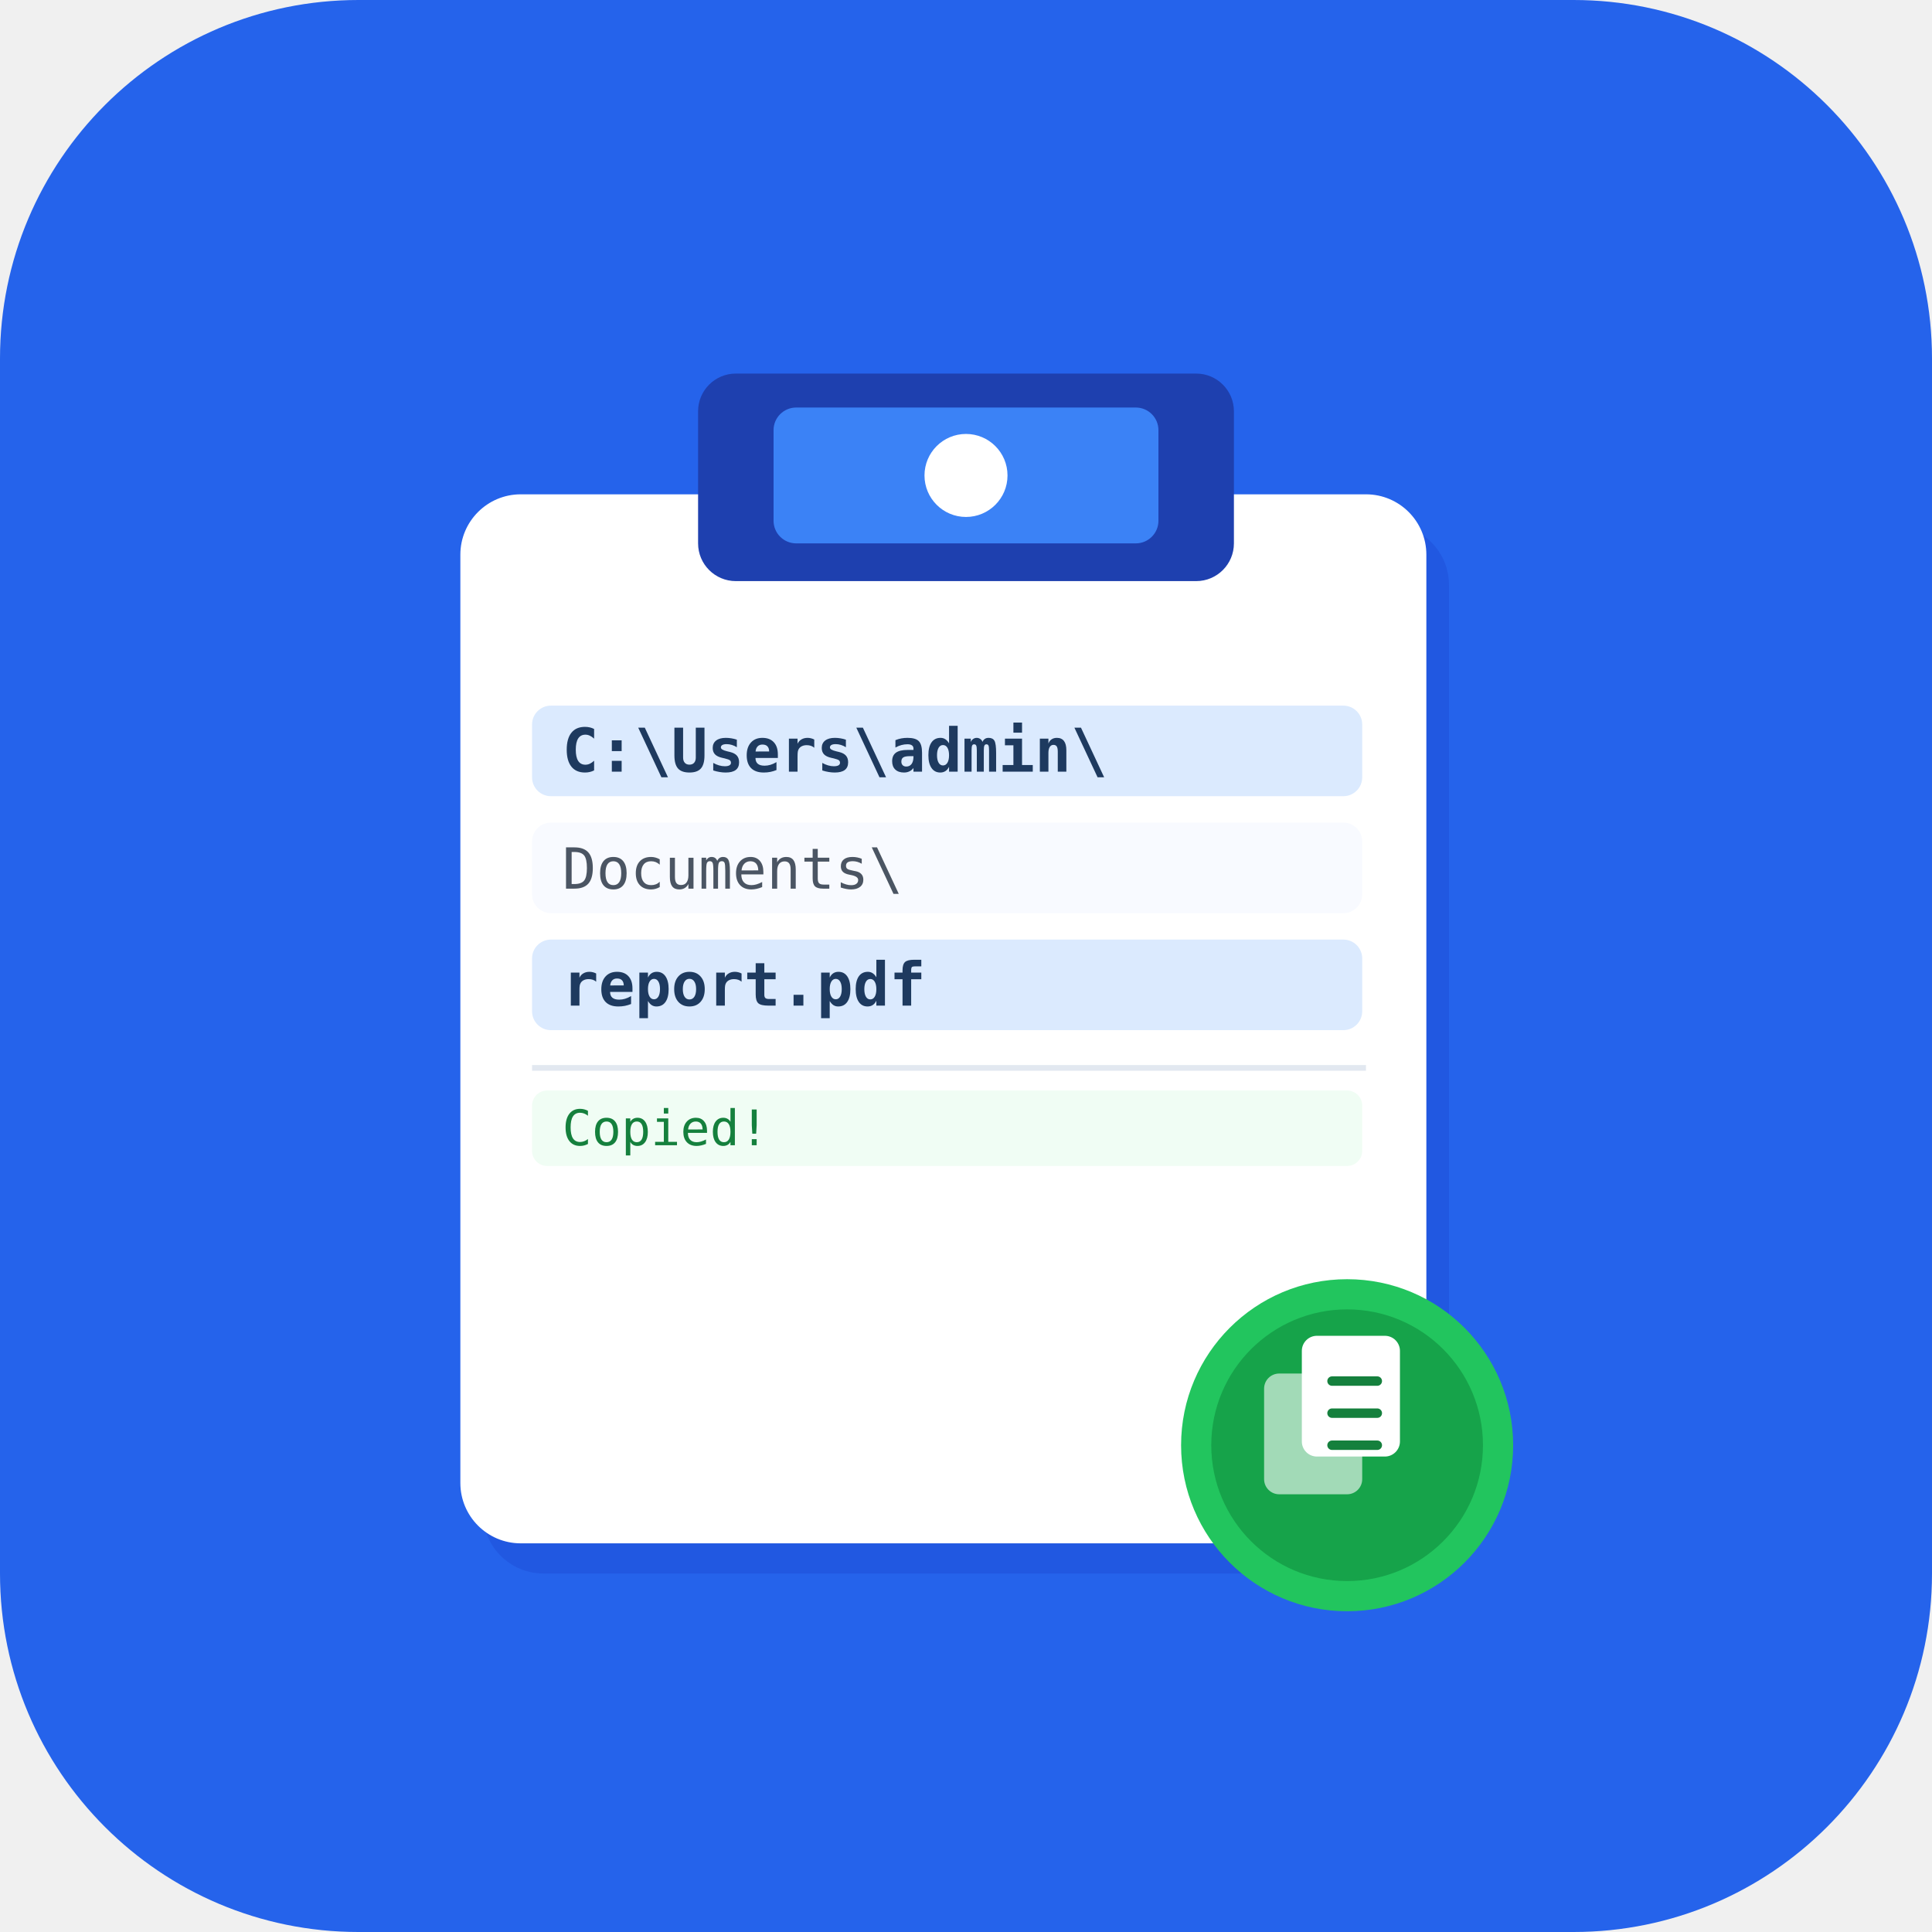
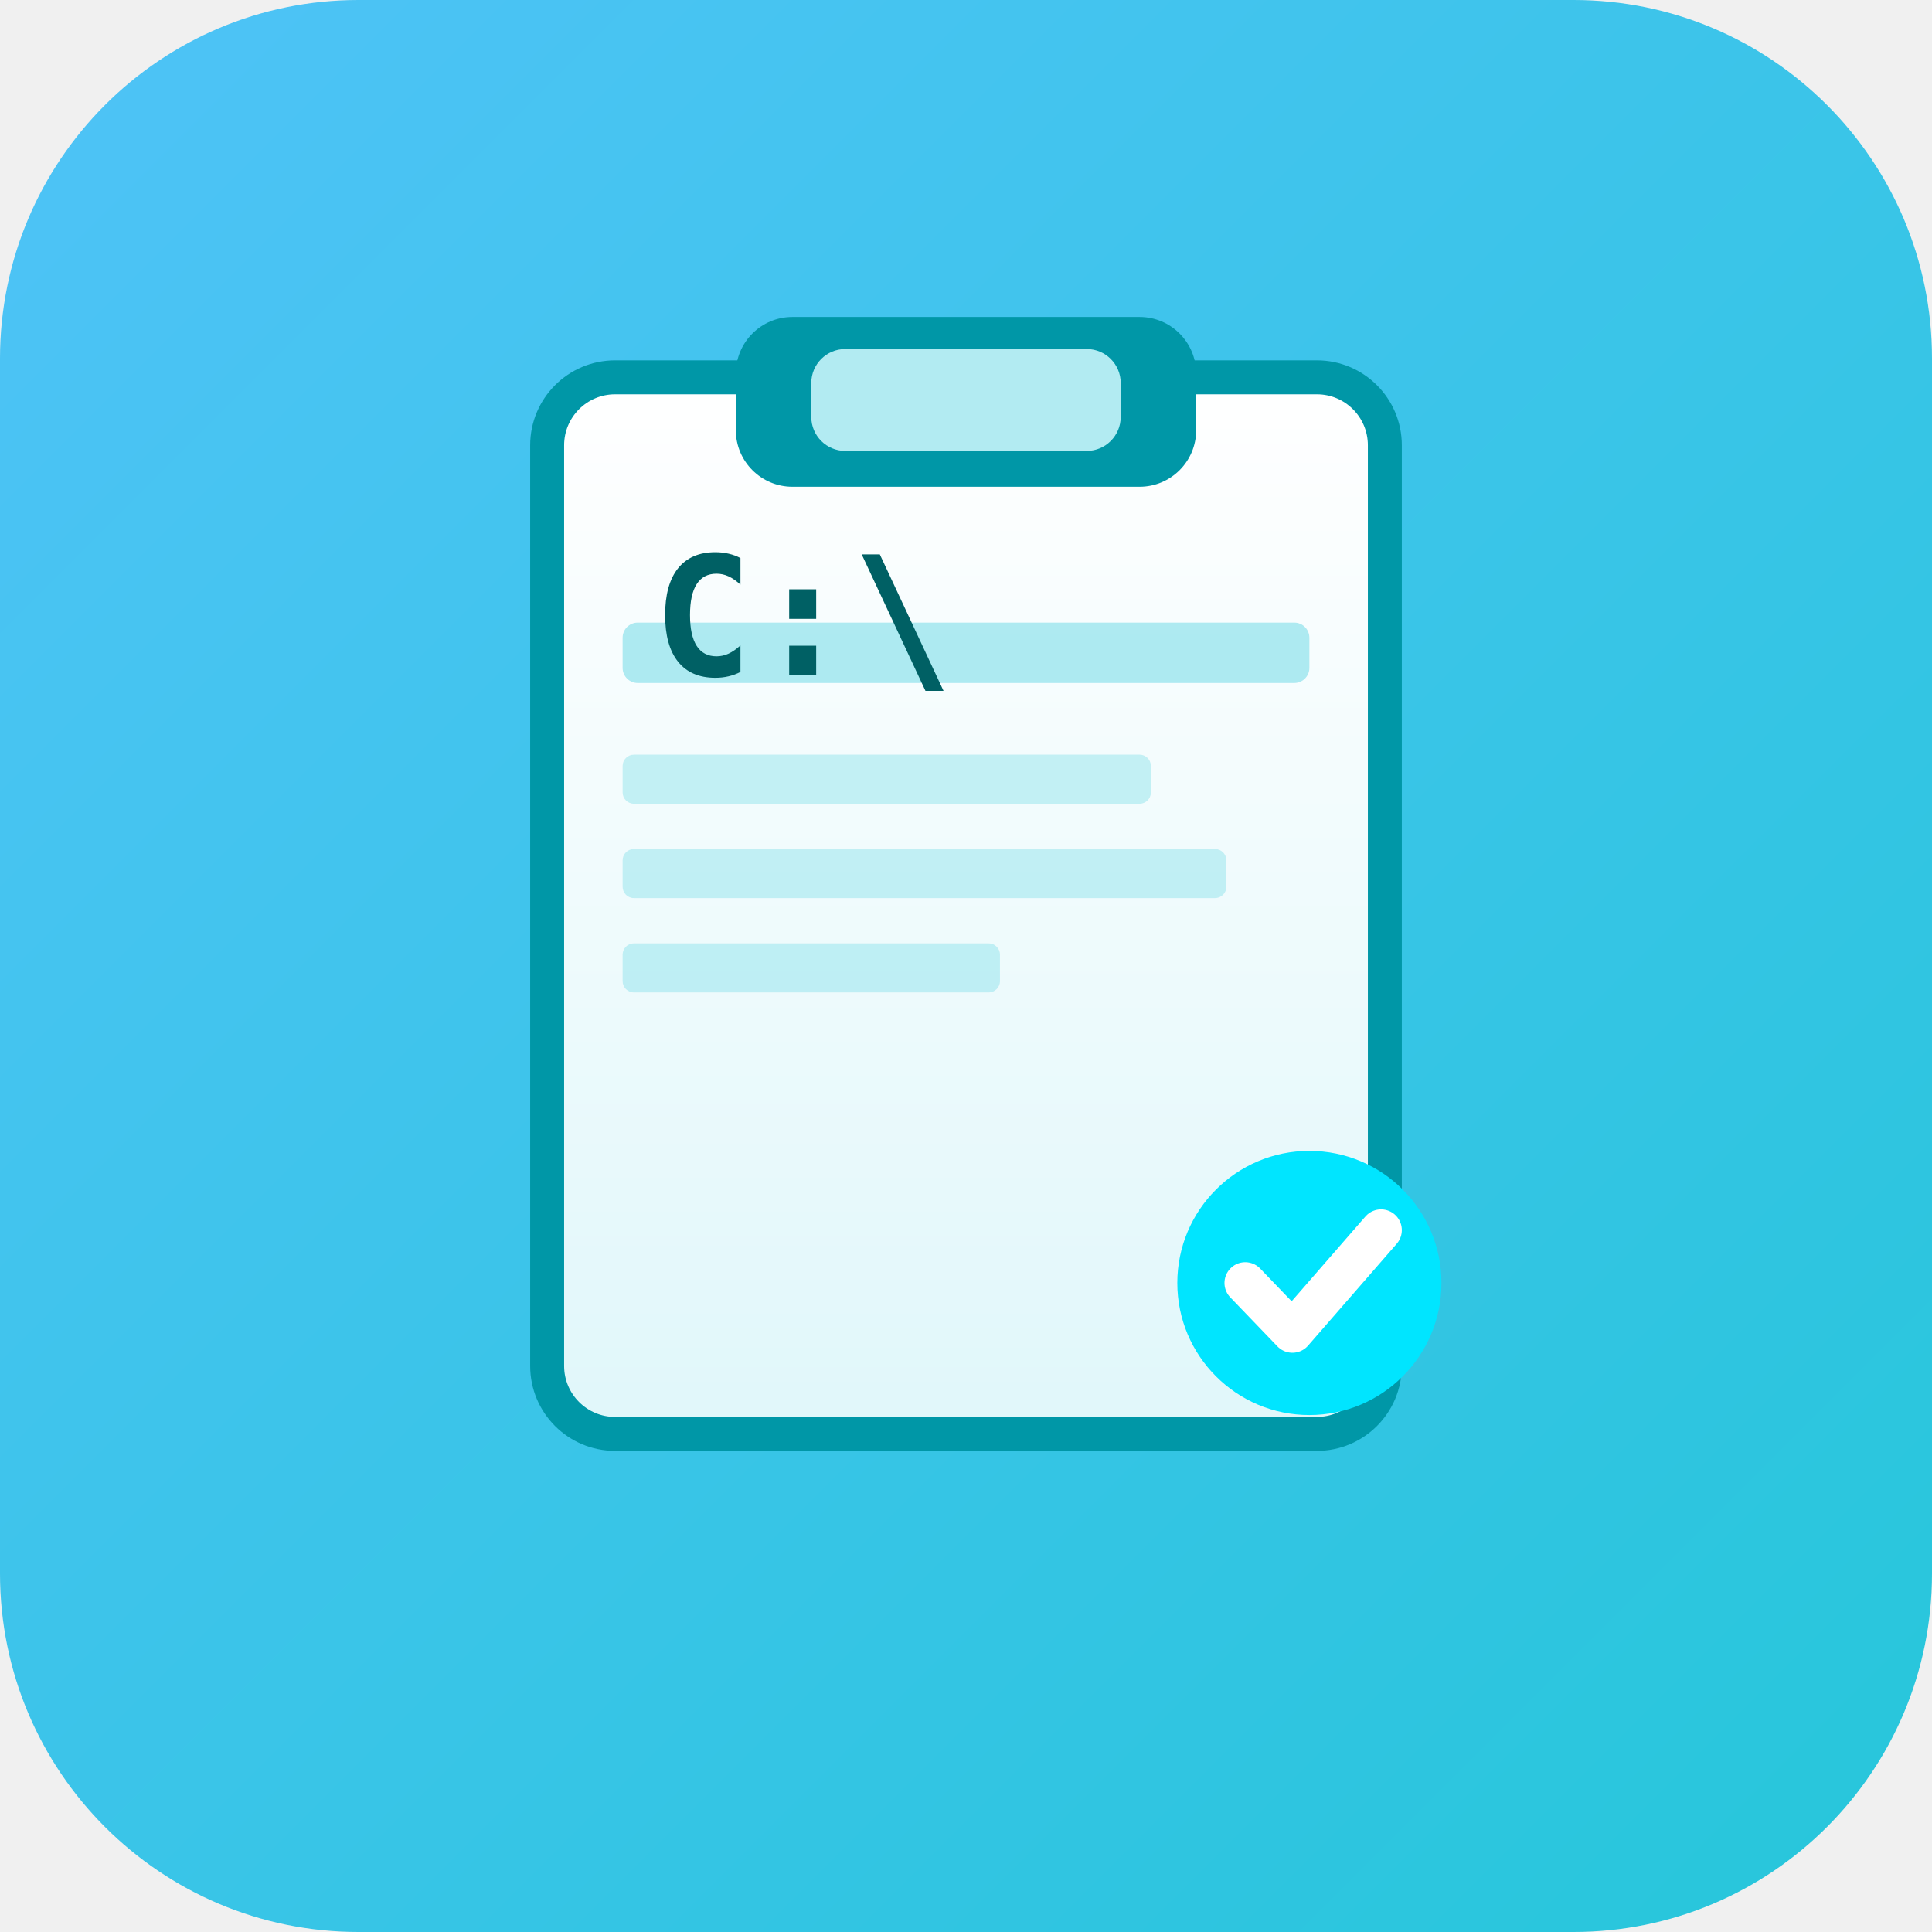
<svg xmlns="http://www.w3.org/2000/svg" viewBox="0 0 1024 1024">
-   <rect width="1024" height="1024" rx="190" fill="#2563EB" />
-   <rect x="256" y="278" width="512" height="556" rx="32" fill="#1D4ED8" opacity="0.5" />
-   <rect x="244" y="262" width="512" height="556" rx="32" fill="white" />
-   <rect x="370" y="198" width="284" height="110" rx="20" fill="#1E40AF" />
-   <rect x="410" y="216" width="204" height="72" rx="12" fill="#3B82F6" />
-   <circle cx="512" cy="252" r="22" fill="white" />
-   <rect x="282" y="374" width="440" height="48" rx="10" fill="#DBEAFE" />
-   <text x="298" y="409" font-family="Consolas,monospace" font-size="32" fill="#1E3A5F" font-weight="bold">C:\Users\admin\</text>
-   <rect x="282" y="436" width="440" height="48" rx="10" fill="#F8FAFF" />
-   <text x="298" y="471" font-family="Consolas,monospace" font-size="30" fill="#4B5563">Documents\</text>
-   <rect x="282" y="498" width="440" height="48" rx="10" fill="#DBEAFE" />
-   <text x="298" y="533" font-family="Consolas,monospace" font-size="32" fill="#1E3A5F" font-weight="bold">report.pdf</text>
-   <line x1="282" y1="566" x2="724" y2="566" stroke="#E2E8F0" stroke-width="3" />
-   <rect x="282" y="578" width="440" height="40" rx="8" fill="#F0FDF4" />
-   <text x="298" y="607" font-family="Consolas,monospace" font-size="26" fill="#15803D">Copied!</text>
-   <circle cx="714" cy="766" r="88" fill="#22C55E" />
-   <circle cx="714" cy="766" r="72" fill="#16A34A" />
-   <rect x="670" y="728" width="52" height="64" rx="8" fill="white" opacity="0.6" />
-   <rect x="690" y="708" width="52" height="64" rx="8" fill="white" />
-   <line x1="706" y1="732" x2="730" y2="732" stroke="#15803D" stroke-width="5" stroke-linecap="round" />
-   <line x1="706" y1="749" x2="730" y2="749" stroke="#15803D" stroke-width="5" stroke-linecap="round" />
-   <line x1="706" y1="766" x2="730" y2="766" stroke="#15803D" stroke-width="5" stroke-linecap="round" />
+   <defs>
+     <linearGradient id="bg1" x1="0%" y1="0%" x2="100%" y2="100%">
+       <stop offset="0%" stop-color="#4FC3F7" />
+       <stop offset="100%" stop-color="#26C6DA" />
+     </linearGradient>
+     <linearGradient id="clip1" x1="0%" y1="0%" x2="0%" y2="100%">
+       <stop offset="0%" stop-color="#FFFFFF" />
+       <stop offset="100%" stop-color="#E0F7FA" />
+     </linearGradient>
+   </defs>
+   <rect width="1024" height="1024" rx="190" fill="url(#bg1)" />
+   <rect x="290" y="200" width="444" height="560" rx="36" fill="url(#clip1)" stroke="#0097A7" stroke-width="18" />
+   <rect x="390" y="168" width="244" height="90" rx="30" fill="#0097A7" />
+   <rect x="430" y="185" width="164" height="54" rx="18" fill="#B2EBF2" />
+   <rect x="330" y="330" width="364" height="32" rx="8" fill="#00BCD4" opacity="0.3" />
+   <text x="346" y="358" font-family="Consolas,monospace" font-size="88" font-weight="bold" fill="#006064">C:\</text>
+   <rect x="330" y="400" width="280" height="26" rx="6" fill="#00BCD4" opacity="0.2" />
+   <rect x="330" y="450" width="320" height="26" rx="6" fill="#00BCD4" opacity="0.2" />
+   <rect x="330" y="500" width="200" height="26" rx="6" fill="#00BCD4" opacity="0.2" />
+   <circle cx="694" cy="680" r="70" fill="#00E5FF" />
+   <polyline points="660,680 685,706 732,652" stroke="white" stroke-width="22" stroke-linecap="round" stroke-linejoin="round" fill="none" />
</svg>
